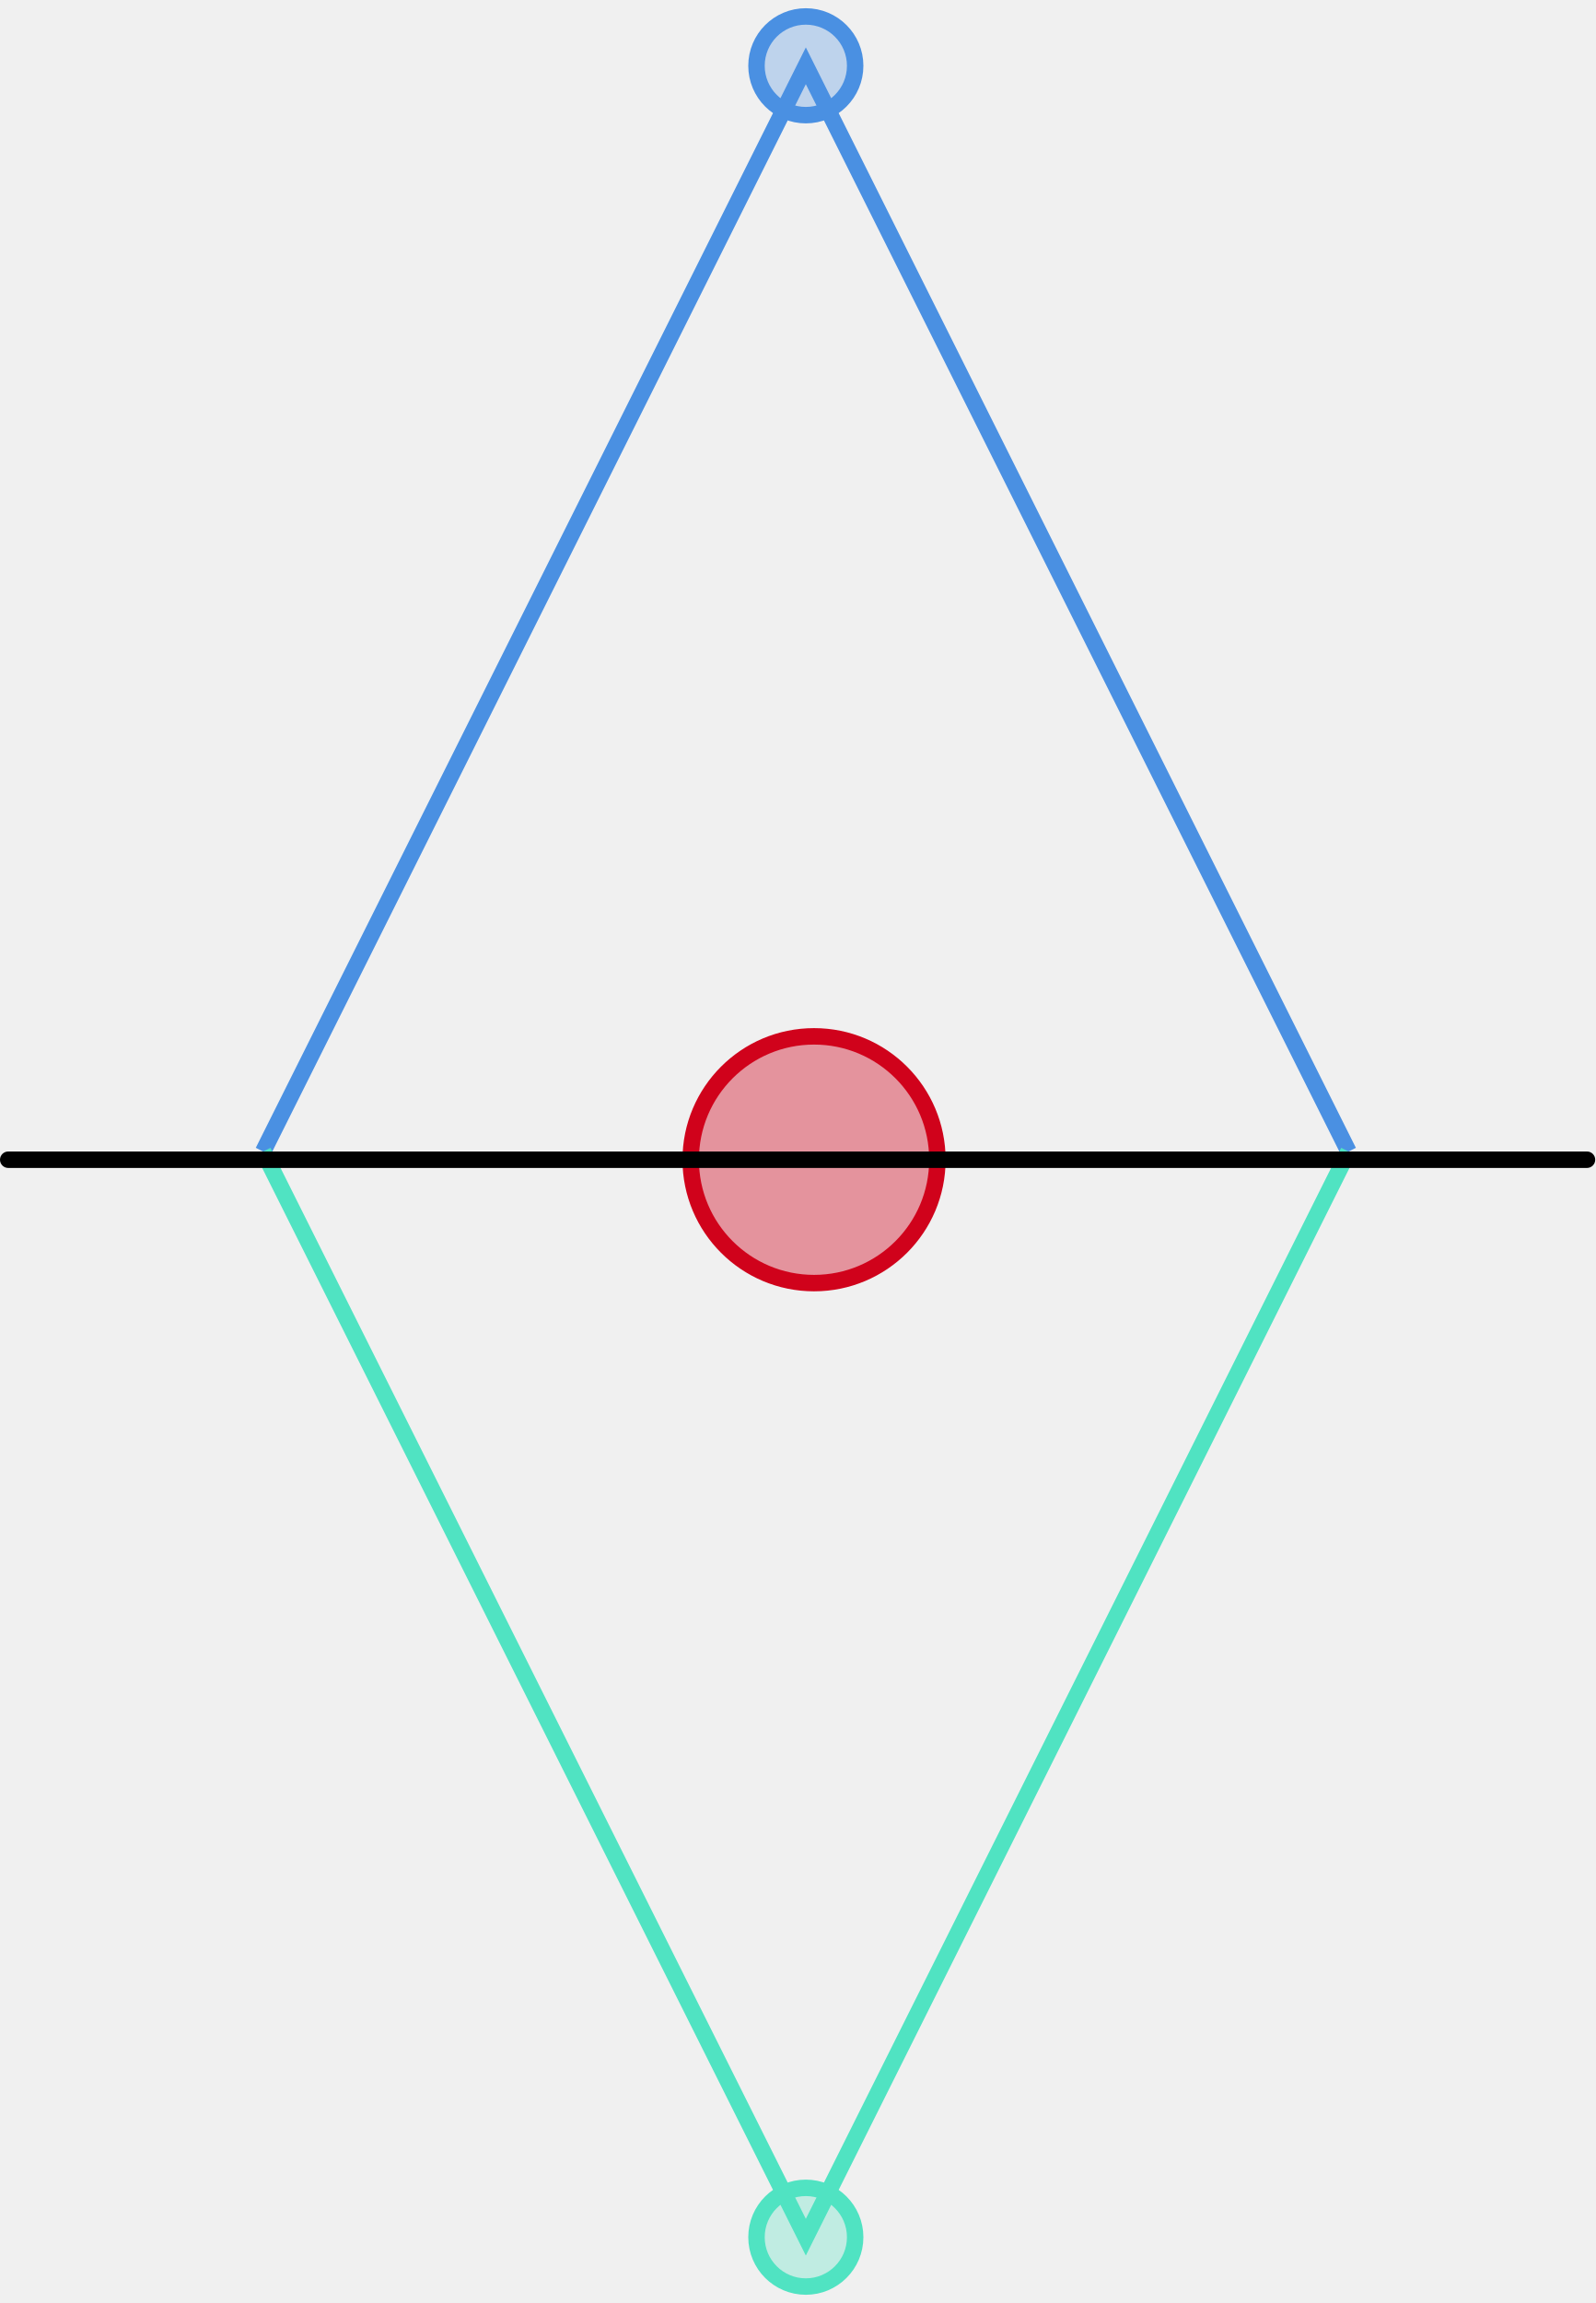
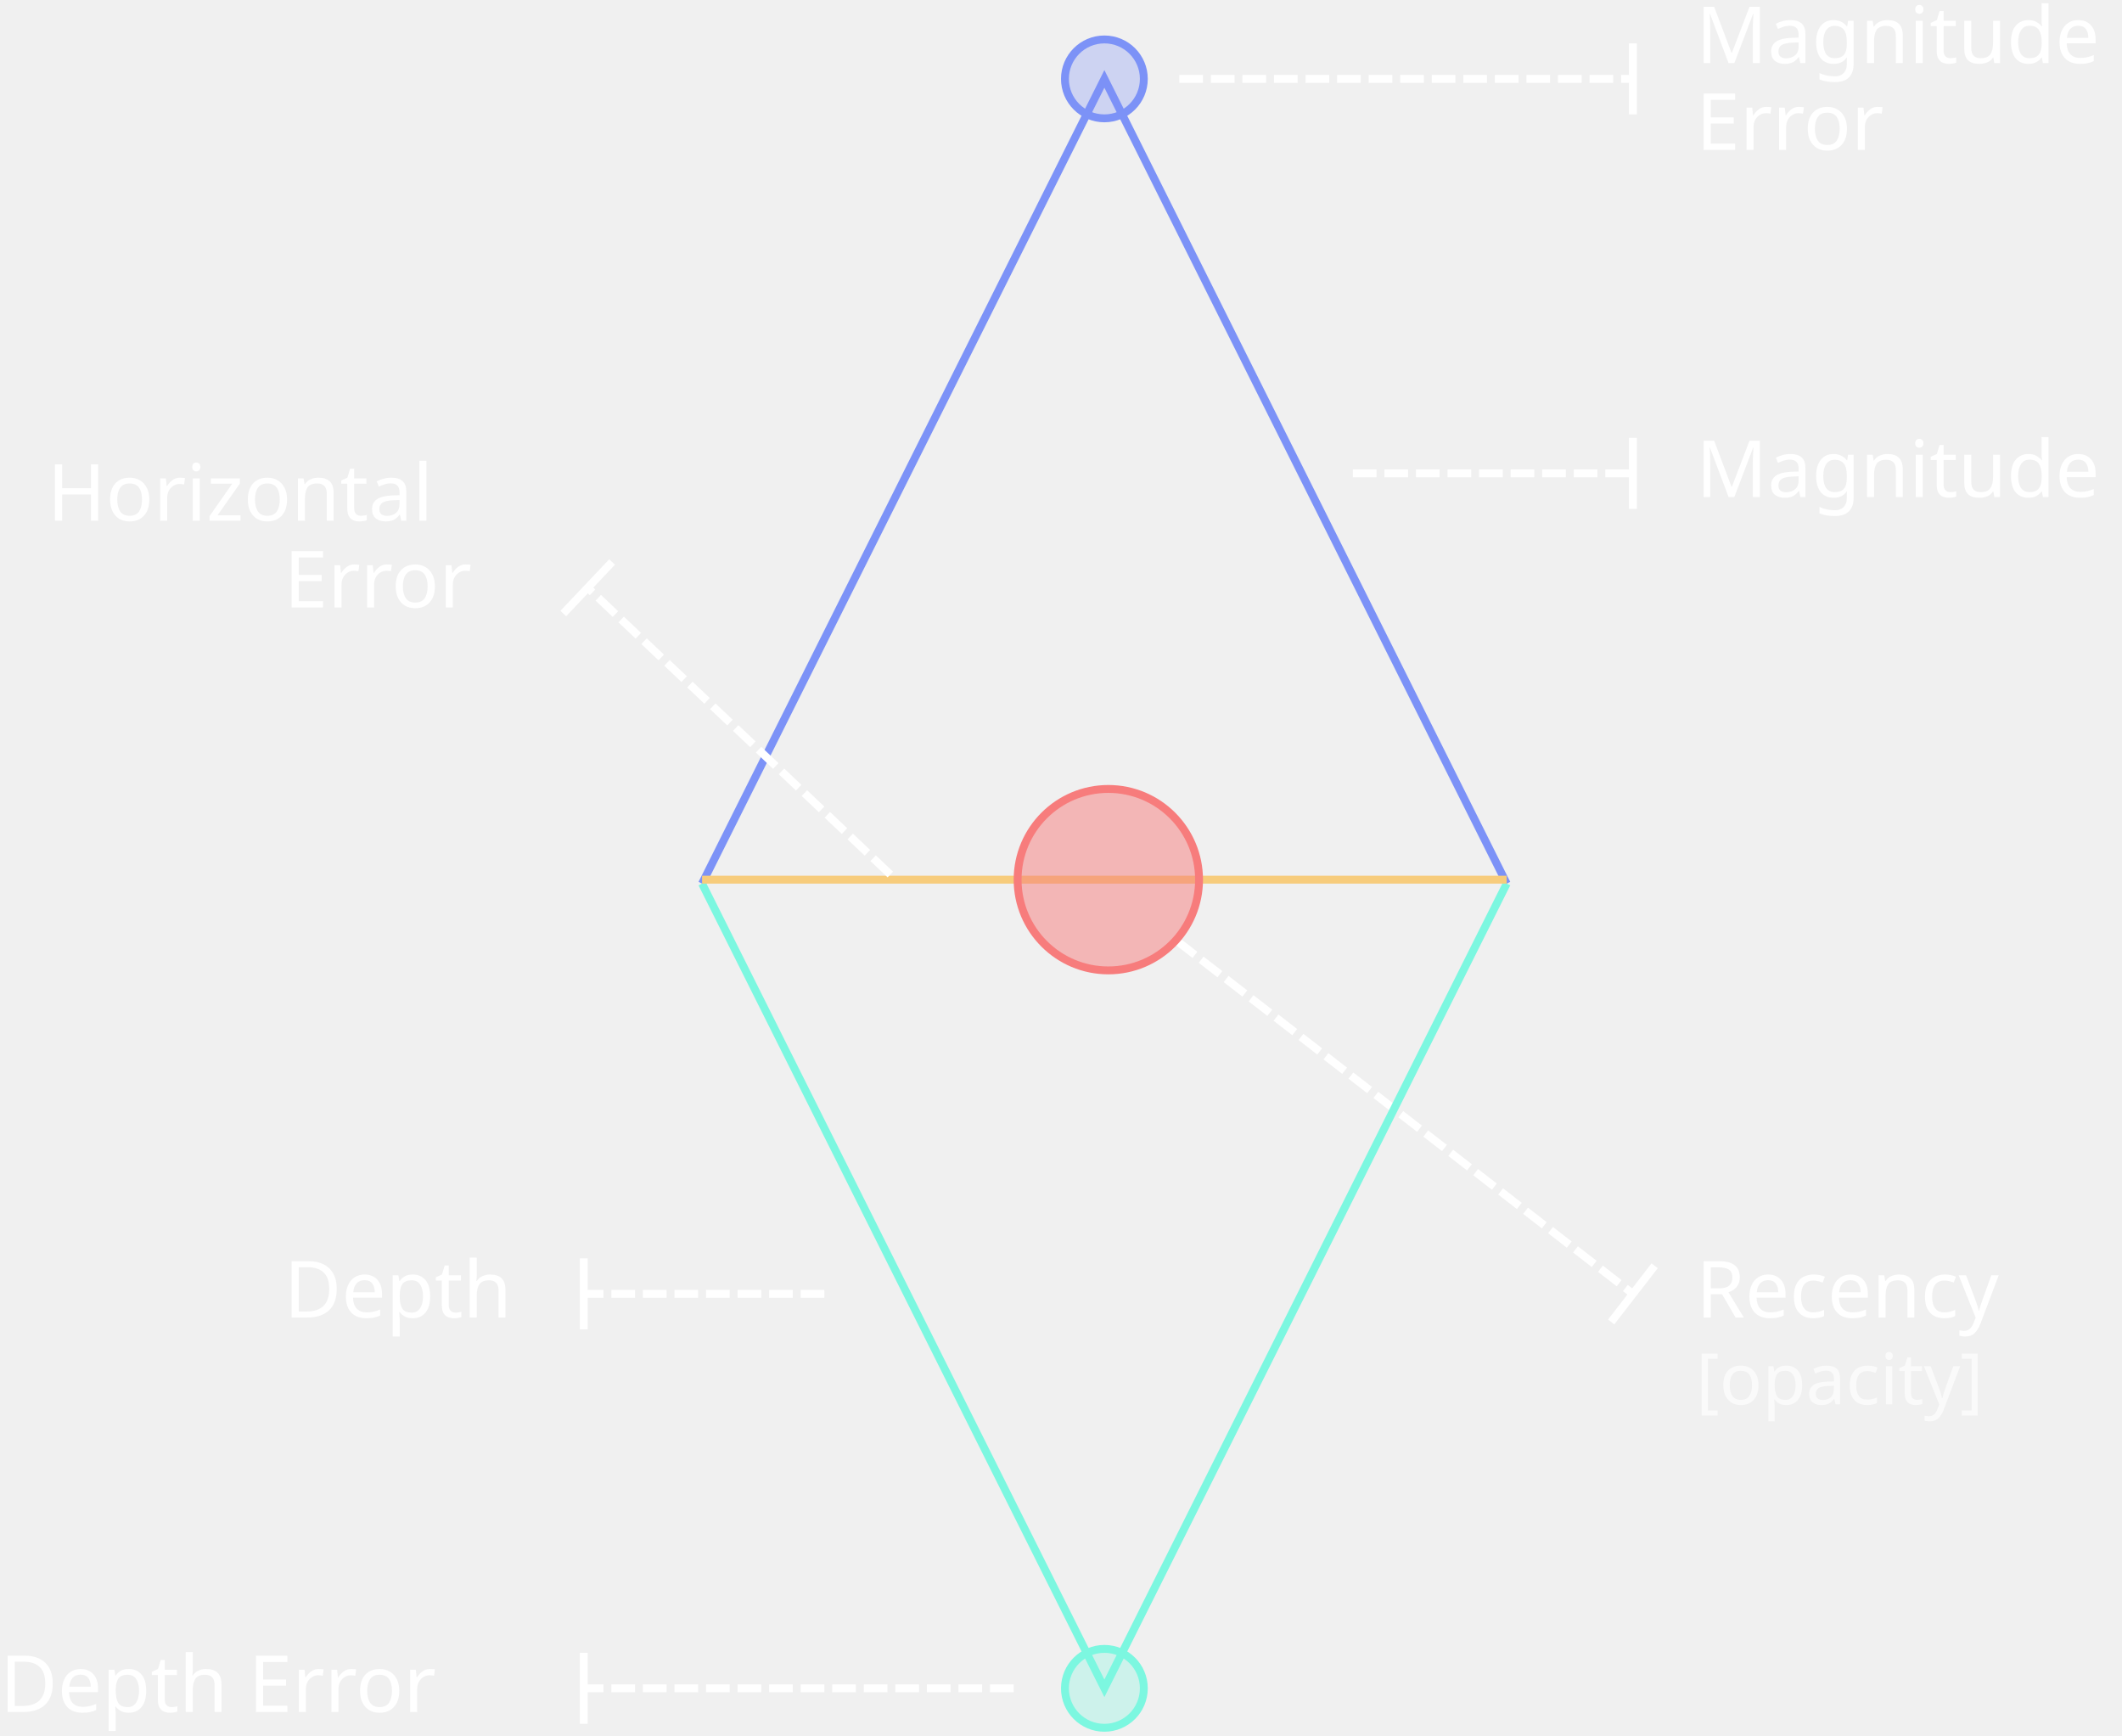
- <svg xmlns="http://www.w3.org/2000/svg" width="97px" height="140px" viewBox="0 0 97 140" version="1.1">
+ <svg xmlns="http://www.w3.org/2000/svg" width="269px" height="220px" viewBox="0 0 269 220" version="1.1">
  <defs />
  <g id="marker" stroke="none" stroke-width="1" fill="none" fill-rule="evenodd">
-     <g id="Group" transform="translate(16, 4)">
-       <polyline id="Triangle" stroke="#4A90E2" points="0 66 33 0 33 0 66 66" />
-       <polyline id="Triangle-Copy" stroke="#50E3C2" transform="translate(33, 99) scale(1, -1) translate(-33, -99) " points="0 132 33 66 33 66 66 132" />
+     <g id="Group-3-Copy" transform="translate(172, 54)" fill="#FFFFFF">
+       <text id="Magnitude" font-family="PTMono-Regular, PT Mono" font-size="10" font-weight="normal">
+         <tspan x="43" y="9">Magnitude</tspan>
+       </text>
+       <path id="Line" d="M35.5,10 L35.5,2 L35.5,1.5 L34.5,1.5 L34.5,2 L34.5,10 L34.5,10.5 L35.5,10.5 L35.5,10 Z M0,6.5 L2,6.5 L2.5,6.5 L2.5,5.5 L2,5.5 L0,5.5 L-0.5,5.5 L-0.5,6.5 L0,6.5 Z M4,6.5 L6,6.5 L6.5,6.5 L6.5,5.5 L6,5.5 L4,5.5 L3.5,5.5 L3.5,6.5 L4,6.5 Z M8,6.5 L10,6.5 L10.5,6.5 L10.5,5.5 L10,5.5 L8,5.5 L7.5,5.5 L7.5,6.5 L8,6.5 Z M12,6.5 L14,6.5 L14.5,6.5 L14.5,5.5 L14,5.5 L12,5.5 L11.5,5.5 L11.5,6.5 L12,6.5 Z M16,6.5 L18,6.5 L18.5,6.5 L18.5,5.5 L18,5.5 L16,5.5 L15.5,5.5 L15.5,6.5 L16,6.5 Z M20,6.5 L22,6.5 L22.5,6.5 L22.5,5.5 L22,5.5 L20,5.5 L19.5,5.5 L19.5,6.5 L20,6.5 Z M24,6.5 L26,6.5 L26.5,6.5 L26.5,5.5 L26,5.5 L24,5.5 L23.5,5.5 L23.5,6.5 L24,6.5 Z M28,6.5 L30,6.5 L30.5,6.5 L30.5,5.5 L30,5.5 L28,5.5 L27.5,5.5 L27.5,6.5 L28,6.5 Z M32,6.5 L34,6.5 L34.5,6.5 L34.5,5.5 L34,5.5 L32,5.5 L31.5,5.5 L31.5,6.5 L32,6.5 Z" fill-rule="nonzero" />
    </g>
-     <circle id="Oval" stroke="#D0021B" fill-opacity="0.389" fill="#D0021B" cx="49.5" cy="70.5" r="7.5" />
-     <circle id="Oval-2" stroke="#4A90E2" fill-opacity="0.301" fill="#4A90E2" cx="49" cy="4" r="3" />
-     <circle id="Oval-2-Copy" stroke="#50E3C2" fill-opacity="0.3" fill="#50E3C2" cx="49" cy="136" r="3" />
-     <rect id="Rectangle" fill="#000000" x="0" y="70" width="97" height="1" rx="0.5" />
+     <g id="Group-3-Copy-5" transform="translate(149, 119)" fill="#FFFFFF">
+       <text id="Recency" font-family="PTMono-Regular, PT Mono" font-size="10" font-weight="normal">
+         <tspan x="66" y="48">Recency</tspan>
+       </text>
+       <text id="[opacity]" opacity="0.697" font-family="PTMono-Regular, PT Mono" font-size="9" font-weight="normal">
+         <tspan x="66" y="59">[opacity]</tspan>
+       </text>
+       <path id="Line" d="M55.947,48.469 L60.844,42.143 L61.15,41.747 L60.359,41.135 L60.053,41.531 L55.156,47.857 L54.85,48.253 L55.641,48.865 L55.947,48.469 Z M0.194,0.895 L1.776,2.119 L2.171,2.426 L2.783,1.635 L2.388,1.329 L0.806,0.105 L0.411,-0.201 L-0.201,0.589 L0.194,0.895 Z M3.357,3.344 L4.939,4.568 L5.334,4.874 L5.946,4.083 L5.551,3.777 L3.969,2.553 L3.574,2.247 L2.962,3.038 L3.357,3.344 Z M6.521,5.792 L8.102,7.016 L8.498,7.322 L9.11,6.531 L8.714,6.225 L7.133,5.001 L6.737,4.695 L6.125,5.486 L6.521,5.792 Z M9.684,8.24 L11.266,9.464 L11.661,9.77 L12.273,8.979 L11.878,8.673 L10.296,7.449 L9.901,7.143 L9.289,7.934 L9.684,8.24 Z M12.847,10.688 L14.429,11.912 L14.824,12.218 L15.436,11.427 L15.041,11.121 L13.459,9.897 L13.064,9.591 L12.452,10.382 L12.847,10.688 Z M16.011,13.136 L17.592,14.36 L17.988,14.666 L18.6,13.875 L18.204,13.569 L16.623,12.345 L16.227,12.039 L15.615,12.83 L16.011,13.136 Z M19.174,15.584 L20.756,16.808 L21.151,17.114 L21.763,16.323 L21.368,16.017 L19.786,14.793 L19.391,14.487 L18.779,15.278 L19.174,15.584 Z M22.337,18.032 L23.919,19.256 L24.314,19.562 L24.926,18.772 L24.531,18.466 L22.949,17.242 L22.554,16.936 L21.942,17.726 L22.337,18.032 Z M25.501,20.481 L27.082,21.705 L27.478,22.011 L28.09,21.22 L27.694,20.914 L26.113,19.69 L25.717,19.384 L25.105,20.175 L25.501,20.481 Z M28.664,22.929 L30.246,24.153 L30.641,24.459 L31.253,23.668 L30.858,23.362 L29.276,22.138 L28.881,21.832 L28.268,22.623 L28.664,22.929 Z M31.827,25.377 L33.409,26.601 L33.804,26.907 L34.416,26.116 L34.021,25.81 L32.439,24.586 L32.044,24.28 L31.432,25.071 L31.827,25.377 Z M34.991,27.825 L36.572,29.049 L36.968,29.355 L37.58,28.564 L37.184,28.258 L35.603,27.034 L35.207,26.728 L34.595,27.519 L34.991,27.825 Z M38.154,30.273 L39.736,31.497 L40.131,31.803 L40.743,31.012 L40.348,30.706 L38.766,29.482 L38.37,29.176 L37.758,29.967 L38.154,30.273 Z M41.317,32.721 L42.899,33.945 L43.294,34.251 L43.906,33.46 L43.511,33.154 L41.929,31.93 L41.534,31.624 L40.922,32.415 L41.317,32.721 Z M44.481,35.169 L46.062,36.393 L46.458,36.699 L47.07,35.909 L46.674,35.603 L45.093,34.379 L44.697,34.072 L44.085,34.863 L44.481,35.169 Z M47.644,37.617 L49.226,38.842 L49.621,39.148 L50.233,38.357 L49.838,38.051 L48.256,36.827 L47.86,36.521 L47.248,37.311 L47.644,37.617 Z M50.807,40.066 L52.389,41.29 L52.784,41.596 L53.396,40.805 L53.001,40.499 L51.419,39.275 L51.024,38.969 L50.412,39.76 L50.807,40.066 Z M53.97,42.514 L55.552,43.738 L55.948,44.044 L56.56,43.253 L56.164,42.947 L54.583,41.723 L54.187,41.417 L53.575,42.208 L53.97,42.514 Z M57.134,44.962 L57.694,45.395 L58.089,45.701 L58.701,44.911 L58.306,44.605 L57.746,44.171 L57.35,43.865 L56.738,44.656 L57.134,44.962 Z" fill-rule="nonzero" />
+     </g>
+     <g id="Group-2" transform="translate(89, 5)">
+       <g id="Group" transform="translate(0, 5)">
+         <polyline id="Triangle" stroke="#7C92F7" points="0 102 51 0 51 0 102 102" />
+         <polyline id="Triangle-Copy" stroke="#7CF7E0" transform="translate(51, 153) scale(1, -1) translate(-51, -153) " points="0 204 51 102 51 102 102 204" />
+       </g>
+       <circle id="Oval-2" stroke="#7C92F7" fill-opacity="0.3" fill="#7C92F7" cx="51" cy="5" r="5" />
+       <circle id="Oval-2-Copy" stroke="#7CF7E0" fill-opacity="0.3" fill="#7CF7E0" cx="51" cy="209" r="5" />
+       <rect id="Rectangle" fill="#F7CC7C" x="0" y="106" width="102" height="1" />
+       <circle id="Oval" stroke="#F77C7C" fill-opacity="0.5" fill="#F77C7C" cx="51.5" cy="106.5" r="11.5" />
+     </g>
+     <g id="Group-3" transform="translate(150, -1)" fill="#FFFFFF">
+       <text id="Magnitude-Error" font-family="PTMono-Regular, PT Mono" font-size="10" font-weight="normal">
+         <tspan x="65" y="9">Magnitude </tspan>
+         <tspan x="65" y="20">Error</tspan>
+       </text>
+       <path id="Line" d="M57.5,15 L57.5,7 L57.5,6.5 L56.5,6.5 L56.5,7 L56.5,15 L56.5,15.5 L57.5,15.5 L57.5,15 Z M0,11.5 L2,11.5 L2.5,11.5 L2.5,10.5 L2,10.5 L0,10.5 L-0.5,10.5 L-0.5,11.5 L0,11.5 Z M4,11.5 L6,11.5 L6.5,11.5 L6.5,10.5 L6,10.5 L4,10.5 L3.5,10.5 L3.5,11.5 L4,11.5 Z M8,11.5 L10,11.5 L10.5,11.5 L10.5,10.5 L10,10.5 L8,10.5 L7.5,10.5 L7.5,11.5 L8,11.5 Z M12,11.5 L14,11.5 L14.5,11.5 L14.5,10.5 L14,10.5 L12,10.5 L11.5,10.5 L11.5,11.5 L12,11.5 Z M16,11.5 L18,11.5 L18.5,11.5 L18.5,10.5 L18,10.5 L16,10.5 L15.5,10.5 L15.5,11.5 L16,11.5 Z M20,11.5 L22,11.5 L22.5,11.5 L22.5,10.5 L22,10.5 L20,10.5 L19.5,10.5 L19.5,11.5 L20,11.5 Z M24,11.5 L26,11.5 L26.5,11.5 L26.5,10.5 L26,10.5 L24,10.5 L23.5,10.5 L23.5,11.5 L24,11.5 Z M28,11.5 L30,11.5 L30.5,11.5 L30.5,10.5 L30,10.5 L28,10.5 L27.5,10.5 L27.5,11.5 L28,11.5 Z M32,11.5 L34,11.5 L34.5,11.5 L34.5,10.5 L34,10.5 L32,10.5 L31.5,10.5 L31.5,11.5 L32,11.5 Z M36,11.5 L38,11.5 L38.5,11.5 L38.5,10.5 L38,10.5 L36,10.5 L35.5,10.5 L35.5,11.5 L36,11.5 Z M40,11.5 L42,11.5 L42.5,11.5 L42.5,10.5 L42,10.5 L40,10.5 L39.5,10.5 L39.5,11.5 L40,11.5 Z M44,11.5 L46,11.5 L46.5,11.5 L46.5,10.5 L46,10.5 L44,10.5 L43.5,10.5 L43.5,11.5 L44,11.5 Z M48,11.5 L50,11.5 L50.5,11.5 L50.5,10.5 L50,10.5 L48,10.5 L47.5,10.5 L47.5,11.5 L48,11.5 Z M52,11.5 L54,11.5 L54.5,11.5 L54.5,10.5 L54,10.5 L52,10.5 L51.5,10.5 L51.5,11.5 L52,11.5 Z M56,11.5 L57,11.5 L57.5,11.5 L57.5,10.5 L57,10.5 L56,10.5 L55.5,10.5 L55.5,11.5 L56,11.5 Z" fill-rule="nonzero" />
+     </g>
+     <g id="Group-3-Copy-2" transform="translate(36, 158)" fill="#FFFFFF">
+       <text id="Depth" font-family="PTMono-Regular, PT Mono" font-size="10" font-weight="normal">
+         <tspan x="0" y="9">Depth</tspan>
+       </text>
+       <path id="Line" d="M37.5,2 L37.5,10 L37.5,10.5 L38.5,10.5 L38.5,10 L38.5,2 L38.5,1.5 L37.5,1.5 L37.5,2 Z M38,6.5 L40,6.5 L40.5,6.5 L40.5,5.5 L40,5.5 L38,5.5 L37.5,5.5 L37.5,6.5 L38,6.5 Z M42,6.5 L44,6.5 L44.5,6.5 L44.5,5.5 L44,5.5 L42,5.5 L41.5,5.5 L41.5,6.5 L42,6.5 Z M46,6.5 L48,6.5 L48.5,6.5 L48.5,5.5 L48,5.5 L46,5.5 L45.5,5.5 L45.5,6.5 L46,6.5 Z M50,6.5 L52,6.5 L52.5,6.5 L52.5,5.5 L52,5.5 L50,5.5 L49.5,5.5 L49.5,6.5 L50,6.5 Z M54,6.5 L56,6.5 L56.5,6.5 L56.5,5.5 L56,5.5 L54,5.5 L53.5,5.5 L53.5,6.5 L54,6.5 Z M58,6.5 L60,6.5 L60.5,6.5 L60.5,5.5 L60,5.5 L58,5.5 L57.5,5.5 L57.5,6.5 L58,6.5 Z M62,6.5 L64,6.5 L64.5,6.5 L64.5,5.5 L64,5.5 L62,5.5 L61.5,5.5 L61.5,6.5 L62,6.5 Z M66,6.5 L68,6.5 L68.5,6.5 L68.5,5.5 L68,5.5 L66,5.5 L65.5,5.5 L65.5,6.5 L66,6.5 Z" fill-rule="nonzero" />
+     </g>
+     <g id="Group-3-Copy-4" transform="translate(6, 57)" fill="#FFFFFF">
+       <text id="Horizontal-Error" font-family="PTMono-Regular, PT Mono" font-size="10" font-weight="normal">
+         <tspan x="0" y="9">Horizontal</tspan>
+         <tspan x="30" y="20">Error</tspan>
+       </text>
+       <path id="Line" d="M70.888,14.252 L65.386,20.06 L65.042,20.423 L65.768,21.111 L66.112,20.748 L71.614,14.94 L71.958,14.577 L71.232,13.889 L70.888,14.252 Z M106.844,53.137 L105.392,51.762 L105.029,51.418 L104.341,52.144 L104.704,52.487 L106.156,53.863 L106.519,54.207 L107.207,53.481 L106.844,53.137 Z M103.94,50.386 L102.488,49.011 L102.125,48.667 L101.437,49.393 L101.8,49.737 L103.252,51.112 L103.615,51.456 L104.303,50.73 L103.94,50.386 Z M101.036,47.635 L99.584,46.26 L99.221,45.916 L98.534,46.642 L98.897,46.986 L100.349,48.361 L100.711,48.705 L101.399,47.979 L101.036,47.635 Z M98.132,44.884 L96.681,43.509 L96.318,43.165 L95.63,43.891 L95.993,44.235 L97.445,45.61 L97.808,45.954 L98.495,45.228 L98.132,44.884 Z M95.229,42.133 L93.777,40.758 L93.414,40.414 L92.726,41.14 L93.089,41.484 L94.541,42.859 L94.904,43.203 L95.592,42.477 L95.229,42.133 Z M92.325,39.382 L90.873,38.007 L90.51,37.663 L89.822,38.389 L90.185,38.733 L91.637,40.108 L92,40.452 L92.688,39.726 L92.325,39.382 Z M89.421,36.631 L87.969,35.256 L87.606,34.912 L86.918,35.638 L87.281,35.982 L88.733,37.357 L89.096,37.701 L89.784,36.975 L89.421,36.631 Z M86.517,33.88 L85.065,32.505 L84.702,32.161 L84.015,32.887 L84.378,33.231 L85.829,34.606 L86.192,34.95 L86.88,34.224 L86.517,33.88 Z M83.613,31.129 L82.161,29.754 L81.799,29.41 L81.111,30.136 L81.474,30.48 L82.926,31.855 L83.289,32.199 L83.976,31.473 L83.613,31.129 Z M80.71,28.378 L79.258,27.003 L78.895,26.659 L78.207,27.385 L78.57,27.729 L80.022,29.104 L80.385,29.448 L81.073,28.722 L80.71,28.378 Z M77.806,25.627 L76.354,24.252 L75.991,23.908 L75.303,24.634 L75.666,24.978 L77.118,26.353 L77.481,26.697 L78.169,25.971 L77.806,25.627 Z M74.902,22.876 L73.45,21.501 L73.087,21.157 L72.399,21.883 L72.762,22.227 L74.214,23.602 L74.577,23.946 L75.265,23.22 L74.902,22.876 Z M71.998,20.125 L70.546,18.75 L70.183,18.406 L69.496,19.132 L69.858,19.476 L71.31,20.851 L71.673,21.195 L72.361,20.469 L71.998,20.125 Z M69.094,17.374 L68.844,17.137 L68.481,16.793 L67.793,17.519 L68.156,17.863 L68.407,18.1 L68.77,18.444 L69.457,17.718 L69.094,17.374 Z" fill-rule="nonzero" />
+     </g>
+     <g id="Group-3-Copy-3" transform="translate(0, 208)" fill="#FFFFFF">
+       <text id="Depth-Error" font-family="PTMono-Regular, PT Mono" font-size="10" font-weight="normal">
+         <tspan x="0" y="9">Depth Error</tspan>
+       </text>
+       <path id="Line" d="M73.5,2 L73.5,10 L73.5,10.5 L74.5,10.5 L74.5,10 L74.5,2 L74.5,1.5 L73.5,1.5 L73.5,2 Z M74,6.5 L76,6.5 L76.5,6.5 L76.5,5.5 L76,5.5 L74,5.5 L73.5,5.5 L73.5,6.5 L74,6.5 Z M78,6.5 L80,6.5 L80.5,6.5 L80.5,5.5 L80,5.5 L78,5.5 L77.5,5.5 L77.5,6.5 L78,6.5 Z M82,6.5 L84,6.5 L84.5,6.5 L84.5,5.5 L84,5.5 L82,5.5 L81.5,5.5 L81.5,6.5 L82,6.5 Z M86,6.5 L88,6.5 L88.5,6.5 L88.5,5.5 L88,5.5 L86,5.5 L85.5,5.5 L85.5,6.5 L86,6.5 Z M90,6.5 L92,6.5 L92.5,6.5 L92.5,5.5 L92,5.5 L90,5.5 L89.5,5.5 L89.5,6.5 L90,6.5 Z M94,6.5 L96,6.5 L96.5,6.5 L96.5,5.5 L96,5.5 L94,5.5 L93.5,5.5 L93.5,6.5 L94,6.5 Z M98,6.5 L100,6.5 L100.5,6.5 L100.5,5.5 L100,5.5 L98,5.5 L97.5,5.5 L97.5,6.5 L98,6.5 Z M102,6.5 L104,6.5 L104.5,6.5 L104.5,5.5 L104,5.5 L102,5.5 L101.5,5.5 L101.5,6.5 L102,6.5 Z M106,6.5 L108,6.5 L108.5,6.5 L108.5,5.5 L108,5.5 L106,5.5 L105.5,5.5 L105.5,6.5 L106,6.5 Z M110,6.5 L112,6.5 L112.5,6.5 L112.5,5.5 L112,5.5 L110,5.5 L109.5,5.5 L109.5,6.5 L110,6.5 Z M114,6.5 L116,6.5 L116.5,6.5 L116.5,5.5 L116,5.5 L114,5.5 L113.5,5.5 L113.5,6.5 L114,6.5 Z M118,6.5 L120,6.5 L120.5,6.5 L120.5,5.5 L120,5.5 L118,5.5 L117.5,5.5 L117.5,6.5 L118,6.5 Z M122,6.5 L124,6.5 L124.5,6.5 L124.5,5.5 L124,5.5 L122,5.5 L121.5,5.5 L121.5,6.5 L122,6.5 Z M126,6.5 L128,6.5 L128.5,6.5 L128.5,5.5 L128,5.5 L126,5.5 L125.5,5.5 L125.5,6.5 L126,6.5 Z" fill-rule="nonzero" />
+     </g>
  </g>
</svg>
